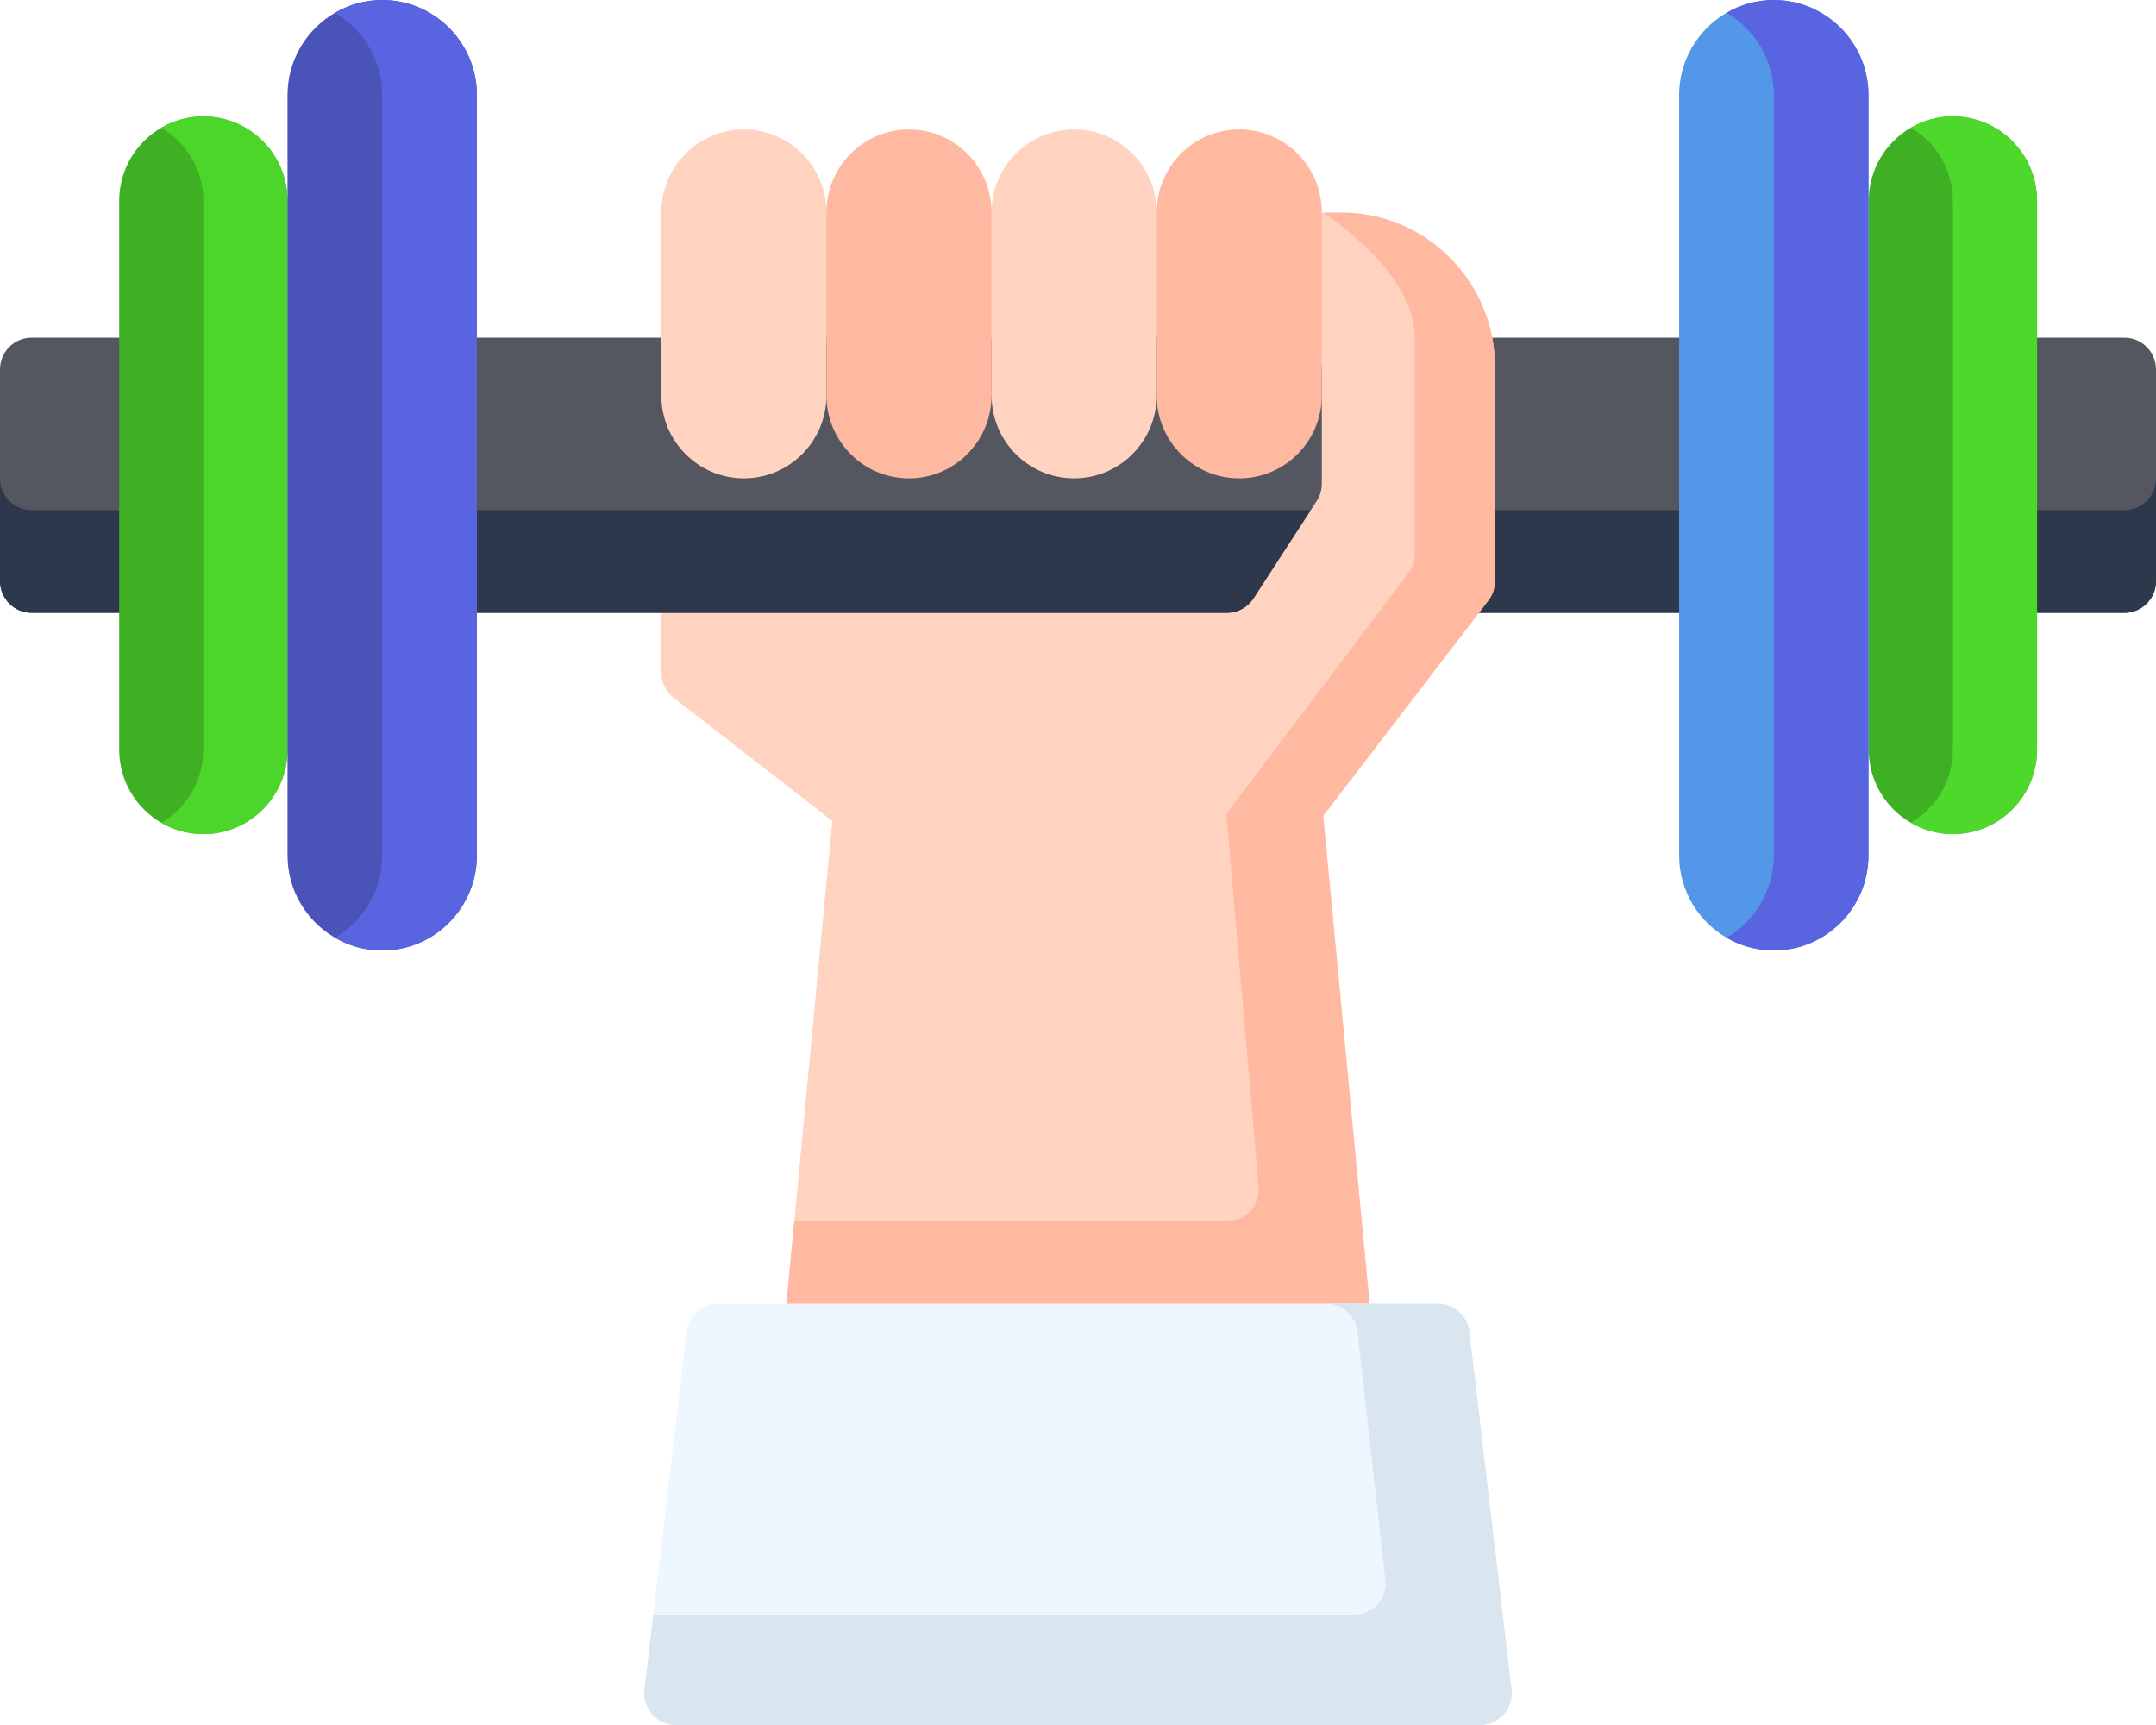
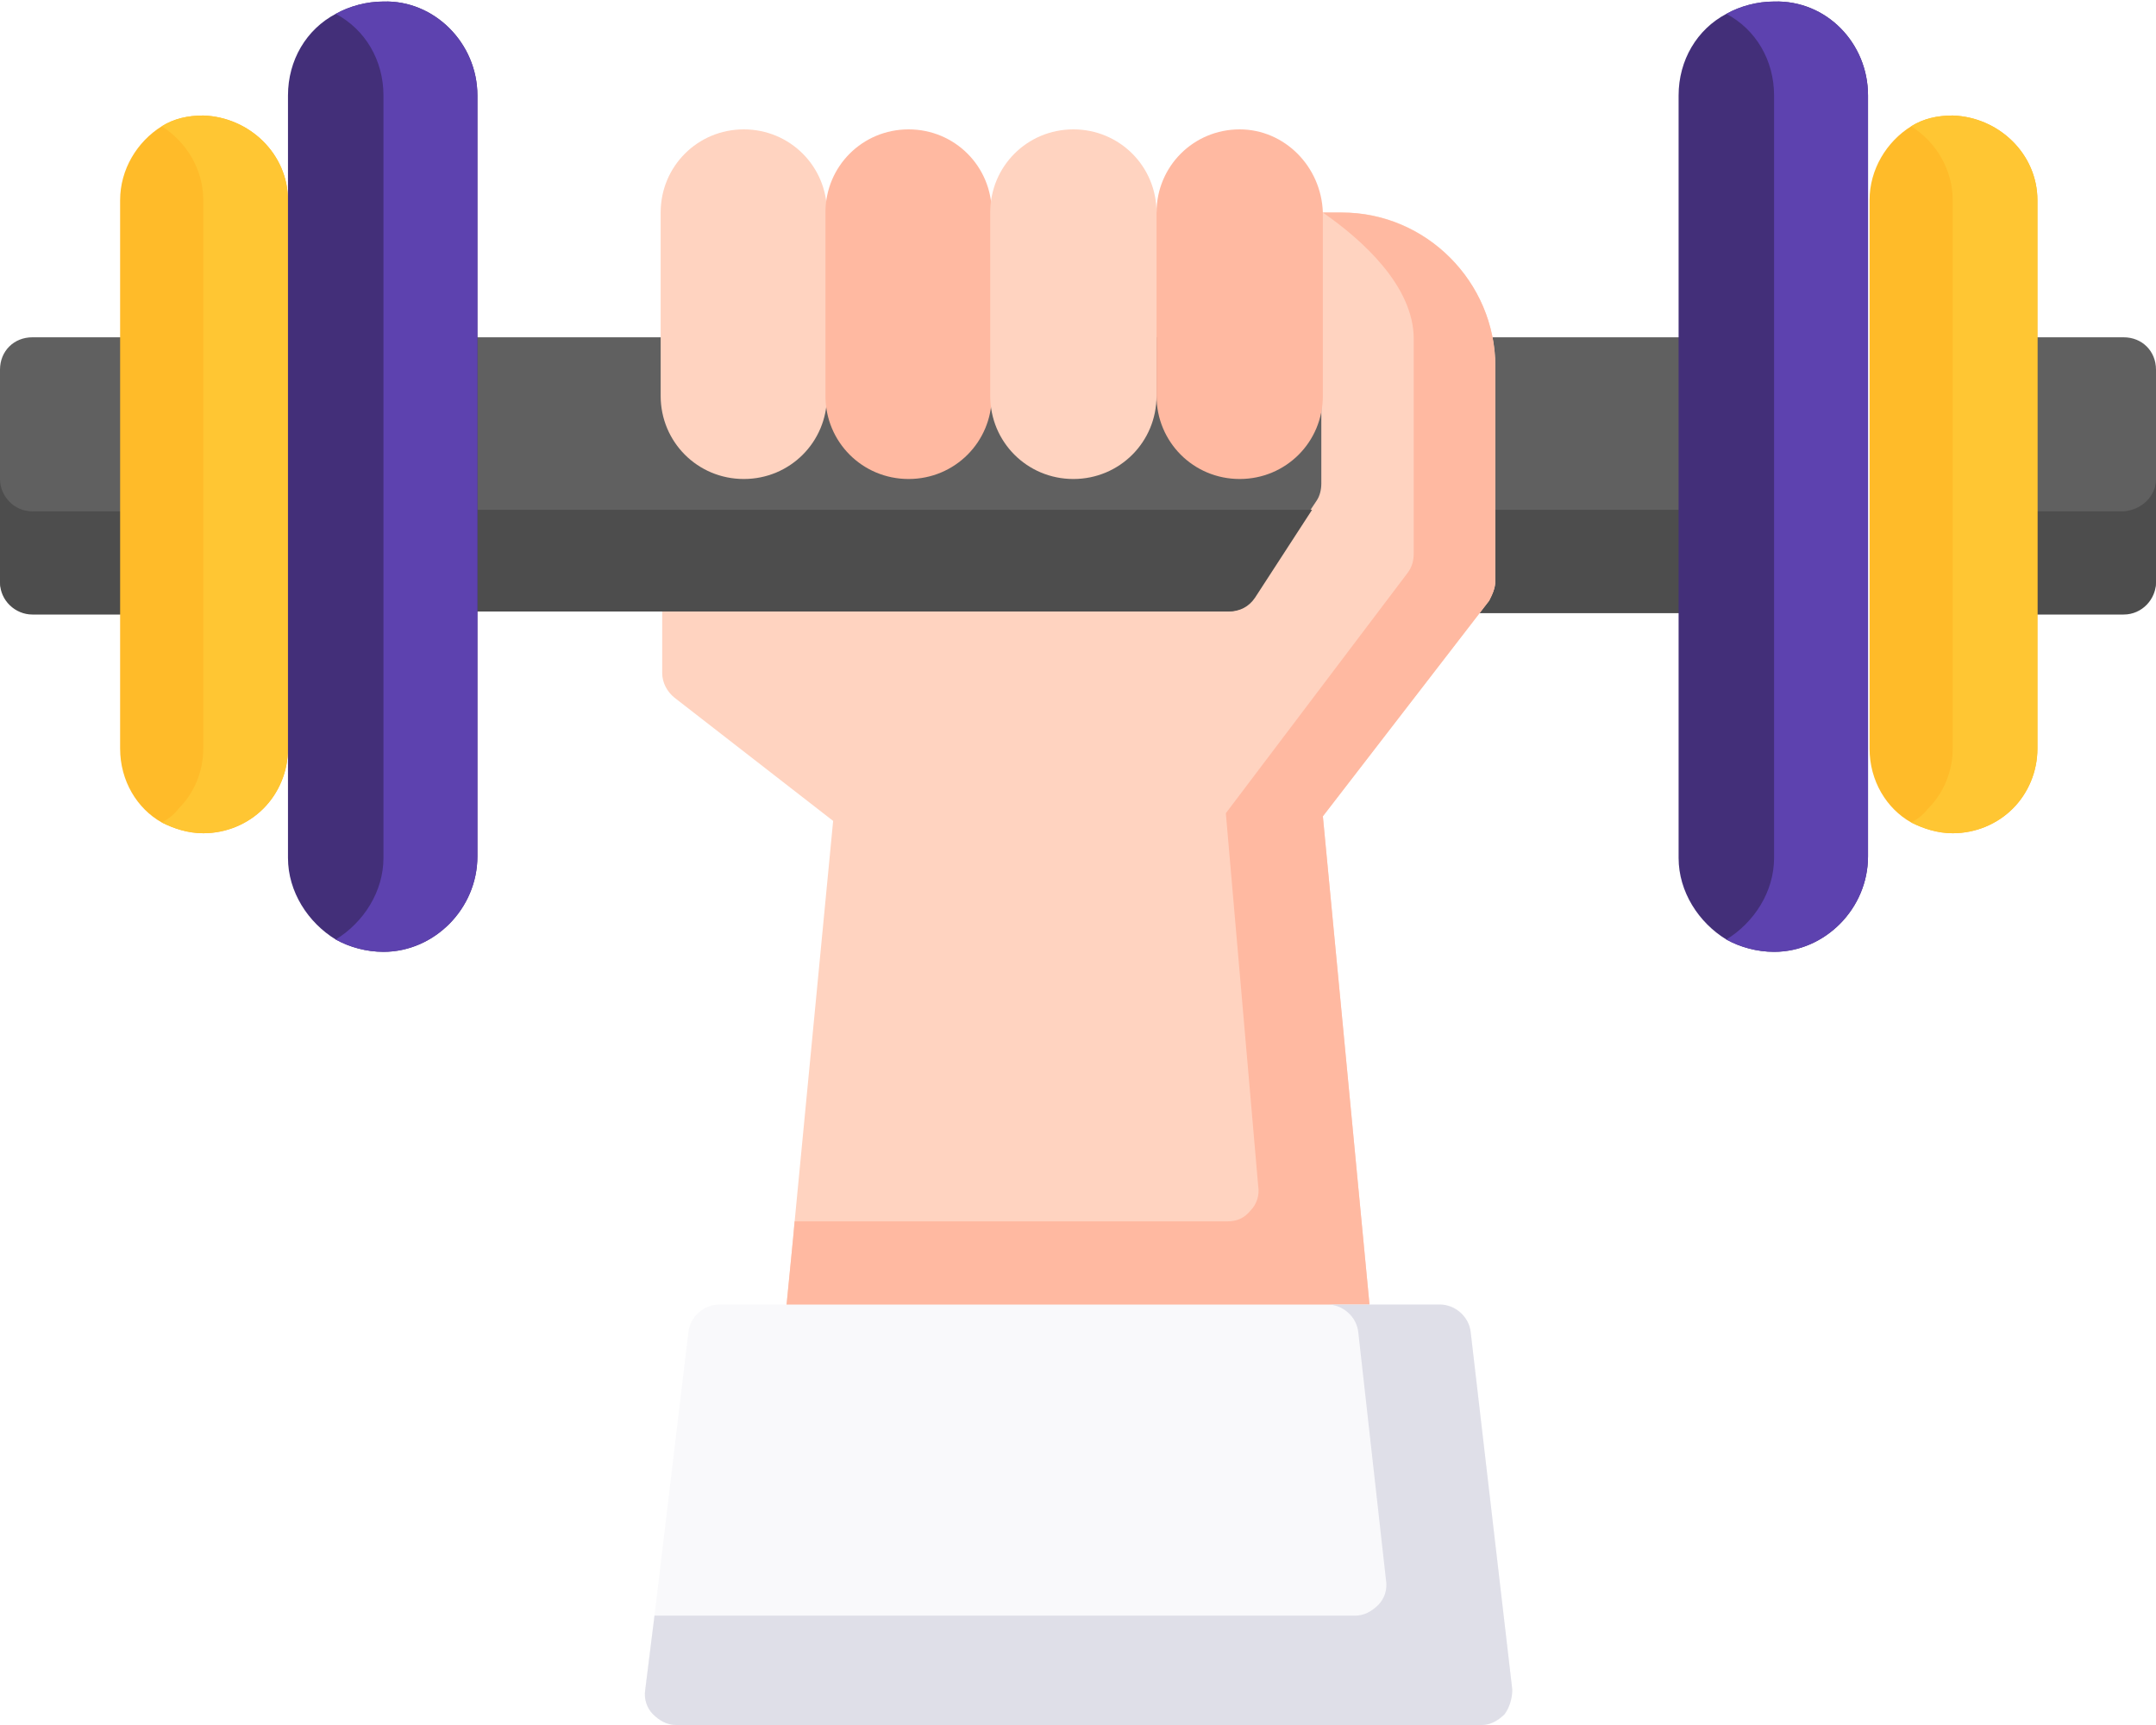
- <svg xmlns="http://www.w3.org/2000/svg" width="140" height="112" viewBox="0 0 140 112" fill="none">
-   <path d="M113.135 23.988V37.73C113.135 38.867 112.216 39.791 111.084 39.791H95.022C93.89 39.791 92.972 38.867 92.972 37.73V23.988C92.972 22.847 93.89 21.927 95.022 21.927H111.084C112.216 21.927 113.135 22.847 113.135 23.988Z" fill="#555760" />
-   <path d="M9.79 21.925H2.051C0.918 21.925 0 22.848 0 23.986V37.728C0 38.867 0.918 39.789 2.051 39.789H9.79C10.922 39.789 11.84 38.867 11.84 37.728V23.986C11.84 22.848 10.922 21.925 9.79 21.925Z" fill="#555760" />
-   <path d="M140 23.988V37.729C140 38.867 139.081 39.791 137.949 39.791H130.211C129.079 39.791 128.16 38.867 128.16 37.729V23.988C128.16 22.847 129.079 21.927 130.211 21.927H137.949C139.081 21.927 140 22.847 140 23.988Z" fill="#555760" />
-   <path d="M140 31.059V37.729C140 38.867 139.081 39.791 137.949 39.791H130.211C129.079 39.791 128.16 38.867 128.16 37.729V31.059C128.16 32.197 129.079 33.12 130.211 33.12H137.949C139.081 33.12 140 32.197 140 31.059Z" fill="#2E384D" />
-   <path d="M11.84 31.058V37.728C11.84 38.866 10.921 39.789 9.789 39.789H2.051C0.919 39.789 0 38.866 0 37.728V31.058C0 32.196 0.919 33.119 2.051 33.119H9.789C10.921 33.119 11.84 32.196 11.84 31.058Z" fill="#2E384D" />
-   <path d="M113.135 33.121V37.73C113.135 38.868 112.216 39.791 111.084 39.791H95.022C93.89 39.791 92.972 38.868 92.972 37.73V33.121H113.135Z" fill="#2E384D" />
-   <path d="M18.671 13.05V48.665C18.671 50.182 18.058 51.554 17.069 52.549C16.081 53.544 14.714 54.157 13.205 54.157C12.21 54.157 11.277 53.89 10.473 53.42C8.838 52.474 7.739 50.699 7.739 48.665V13.05C7.739 11.016 8.838 9.241 10.473 8.295C11.277 7.825 12.21 7.559 13.205 7.559C16.224 7.559 18.671 10.016 18.671 13.05Z" fill="#3FB023" />
-   <path d="M18.671 13.05V48.665C18.671 50.182 18.058 51.554 17.069 52.548C16.081 53.543 14.714 54.156 13.205 54.156C12.21 54.156 11.277 53.89 10.473 53.42C10.889 53.181 11.269 52.886 11.605 52.548C12.592 51.554 13.205 50.182 13.205 48.665V13.05C13.205 11.016 12.106 9.243 10.473 8.295C11.277 7.825 12.21 7.558 13.205 7.558C16.224 7.558 18.671 10.015 18.671 13.05Z" fill="#4CD62B" />
-   <path d="M132.276 13.049V48.664C132.276 50.181 131.663 51.553 130.673 52.548C129.686 53.543 128.319 54.156 126.81 54.156C125.814 54.156 124.882 53.889 124.078 53.419C122.443 52.474 121.344 50.698 121.344 48.664V13.049C121.344 11.015 122.443 9.24 124.078 8.294C124.882 7.824 125.814 7.558 126.81 7.558C129.829 7.558 132.276 10.015 132.276 13.049Z" fill="#3FB023" />
-   <path d="M132.276 13.049V48.664C132.276 50.181 131.663 51.553 130.673 52.548C129.686 53.543 128.319 54.156 126.81 54.156C125.814 54.156 124.882 53.889 124.078 53.419C124.494 53.18 124.874 52.886 125.21 52.548C126.197 51.553 126.81 50.181 126.81 48.664V13.049C126.81 11.015 125.711 9.243 124.078 8.294C124.882 7.824 125.814 7.558 126.81 7.558C129.829 7.558 132.276 10.015 132.276 13.049Z" fill="#4DD82B" />
-   <path d="M97.073 23.806V37.73C97.073 38.183 96.922 38.625 96.646 38.986L85.922 52.974L89.11 86.512C89.165 87.089 88.974 87.664 88.585 88.095C88.197 88.524 87.647 88.769 87.068 88.769H52.932C52.352 88.769 51.803 88.524 51.414 88.095C51.026 87.664 50.835 87.089 50.889 86.512L51.472 80.394L51.576 79.295L54.045 53.299L43.739 45.301C43.236 44.911 42.94 44.309 42.94 43.671V15.867C42.94 14.729 43.859 13.805 44.991 13.805H87.117C92.605 13.805 97.073 18.291 97.073 23.806Z" fill="#FFD3C0" />
-   <path d="M97.073 23.806V37.73C97.073 38.183 96.922 38.625 96.646 38.986L85.922 52.974L89.11 86.512C89.165 87.089 88.974 87.664 88.585 88.095C88.197 88.524 87.647 88.769 87.068 88.769H52.932C52.352 88.769 51.802 88.524 51.414 88.095C51.026 87.664 50.834 87.089 50.889 86.512L51.471 80.394L51.575 79.295H79.685C80.264 79.295 80.814 79.05 81.202 78.622C81.591 78.19 81.782 77.616 81.727 77.039L79.633 52.845L91.451 37.207C91.727 36.847 91.877 36.405 91.877 35.949V22.028C91.877 18.623 88.536 15.611 85.941 13.805H87.117C92.605 13.805 97.073 18.291 97.073 23.806Z" fill="#FFB9A1" />
-   <path d="M85.832 23.988V31.408C85.832 31.807 85.717 32.2 85.498 32.532L85.115 33.121L81.394 38.854C81.016 39.439 80.368 39.791 79.677 39.791H28.916C27.784 39.791 26.865 38.867 26.865 37.73V23.988C26.865 23.436 27.084 22.908 27.474 22.52C27.863 22.133 28.396 21.918 28.94 21.927H83.803C84.927 21.938 85.832 22.858 85.832 23.988Z" fill="#555760" />
-   <path d="M26.865 33.12H85.115L81.394 38.853C81.016 39.439 80.368 39.791 79.677 39.791H28.916C27.784 39.791 26.865 38.867 26.865 37.729V33.12Z" fill="#2E384D" />
-   <path d="M30.967 6.179V55.536C30.967 58.944 28.211 61.714 24.82 61.714C23.702 61.714 22.652 61.412 21.747 60.881C19.909 59.815 18.67 57.82 18.67 55.536V6.179C18.67 3.895 19.909 1.9 21.747 0.833C22.652 0.303 23.702 0.001 24.82 0.001C28.211 0.001 30.967 2.771 30.967 6.179Z" fill="#4953B8" />
-   <path d="M30.967 6.179V55.536C30.967 58.944 28.211 61.714 24.82 61.714C23.702 61.714 22.652 61.412 21.747 60.881C23.581 59.815 24.82 57.817 24.82 55.536V6.179C24.82 3.898 23.581 1.9 21.747 0.833C22.652 0.303 23.702 0.001 24.82 0.001C28.211 0.001 30.967 2.771 30.967 6.179Z" fill="#5965E0" />
-   <path d="M121.33 6.178V55.535C121.33 58.943 118.573 61.714 115.183 61.714C114.064 61.714 113.014 61.411 112.109 60.881C110.272 59.814 109.033 57.819 109.033 55.535V6.178C109.033 3.894 110.272 1.899 112.109 0.833C113.014 0.302 114.064 0 115.183 0C118.573 0 121.33 2.77 121.33 6.178Z" fill="#5297E8" />
-   <path d="M121.33 6.178V55.535C121.33 58.943 118.574 61.714 115.183 61.714C114.065 61.714 113.015 61.411 112.11 60.881C113.945 59.814 115.183 57.816 115.183 55.535V6.178C115.183 3.897 113.945 1.899 112.11 0.833C113.015 0.302 114.065 0 115.183 0C118.574 0 121.33 2.77 121.33 6.178Z" fill="#5965E0" />
-   <path d="M48.303 8.404C45.342 8.404 42.941 10.816 42.941 13.792V25.67C42.941 28.646 45.342 31.058 48.303 31.058C51.264 31.058 53.664 28.646 53.664 25.67V13.792C53.664 10.816 51.264 8.404 48.303 8.404Z" fill="#FFD3C0" />
-   <path d="M59.025 8.404C56.064 8.404 53.664 10.816 53.664 13.792V25.67C53.664 28.646 56.064 31.058 59.025 31.058C61.986 31.058 64.386 28.646 64.386 25.67V13.792C64.386 10.816 61.986 8.404 59.025 8.404Z" fill="#FFB9A1" />
-   <path d="M69.748 8.404C66.787 8.404 64.386 10.816 64.386 13.792V25.67C64.386 28.646 66.787 31.058 69.748 31.058C72.709 31.058 75.109 28.646 75.109 25.67V13.792C75.109 10.816 72.709 8.404 69.748 8.404Z" fill="#FFD3C0" />
-   <path d="M80.471 8.404C77.51 8.404 75.109 10.816 75.109 13.792V25.67C75.109 28.646 77.51 31.058 80.471 31.058C83.432 31.058 85.832 28.646 85.832 25.67V13.792C85.832 10.816 83.431 8.404 80.471 8.404Z" fill="#FFB9A1" />
-   <path d="M97.65 111.307C97.259 111.747 96.701 112 96.116 112H43.884C43.299 112 42.741 111.747 42.35 111.307C41.962 110.868 41.779 110.282 41.847 109.697L42.419 104.854L44.584 86.465C44.705 85.429 45.58 84.646 46.621 84.646H93.379C94.421 84.646 95.296 85.429 95.416 86.465L98.153 109.697C98.222 110.282 98.038 110.868 97.65 111.307Z" fill="#EEF6FF" />
-   <path d="M97.65 111.307C97.259 111.747 96.701 112 96.116 112H43.884C43.299 112 42.741 111.747 42.35 111.307C41.962 110.868 41.779 110.282 41.847 109.697L42.419 104.854H87.921C88.507 104.854 89.064 104.602 89.453 104.162C89.844 103.722 90.024 103.137 89.956 102.551L88.148 86.465C88.025 85.429 87.15 84.646 86.111 84.646H93.379C94.421 84.646 95.296 85.429 95.416 86.465L98.153 109.697C98.222 110.282 98.038 110.868 97.65 111.307Z" fill="#DAE6EF" />
+ <svg xmlns="http://www.w3.org/2000/svg" version="1.1" id="Layer_1" x="0px" y="0px" viewBox="0 0 140 112" style="enable-background:new 0 0 140 112;" xml:space="preserve">
+   <style type="text/css">
+ 	.st0{fill:#606060;}
+ 	.st1{fill:#4D4D4D;}
+ 	.st2{fill:#FFBB29;}
+ 	.st3{fill:#FFC633;}
+ 	.st4{fill:#FFD3C0;}
+ 	.st5{fill:#FFB9A1;}
+ 	.st6{fill:#432F79;}
+ 	.st7{fill:#5D42AF;}
+ 	.st8{fill:#F9F9FB;}
+ 	.st9{fill:#DFDFE8;}
+ </style>
+   <path class="st0" d="M113.1,24v13.7c0,1.1-0.9,2.1-2.1,2.1H95c-1.1,0-2.1-0.9-2.1-2.1V24c0-1.1,0.9-2.1,2.1-2.1h16.1  C112.2,21.9,113.1,22.8,113.1,24z" />
+   <path class="st0" d="M9.8,21.9H2.1C0.9,21.9,0,22.8,0,24v13.7c0,1.1,0.9,2.1,2.1,2.1h7.7c1.1,0,2.1-0.9,2.1-2.1V24  C11.8,22.8,10.9,21.9,9.8,21.9z" />
+   <path class="st0" d="M140,24v13.7c0,1.1-0.9,2.1-2.1,2.1h-7.7c-1.1,0-2.1-0.9-2.1-2.1V24c0-1.1,0.9-2.1,2.1-2.1h7.7  C139.1,21.9,140,22.8,140,24z" />
+   <path class="st1" d="M140,31.1v6.7c0,1.1-0.9,2.1-2.1,2.1h-7.7c-1.1,0-2.1-0.9-2.1-2.1v-6.7c0,1.1,0.9,2.1,2.1,2.1h7.7  C139.1,33.1,140,32.2,140,31.1z" />
+   <path class="st1" d="M11.8,31.1v6.7c0,1.1-0.9,2.1-2.1,2.1H2.1C1,39.9,0,39,0,37.8v-6.7c0,1.1,0.9,2.1,2.1,2.1h7.7  C10.9,33.1,11.8,32.2,11.8,31.1z" />
+   <path class="st1" d="M113.1,33.1v4.6c0,1.1-0.9,2.1-2.1,2.1H95c-1.1,0-2.1-0.9-2.1-2.1v-4.6H113.1z" />
+   <path class="st2" d="M18.7,13v35.6c0,1.5-0.6,2.9-1.6,3.9s-2.4,1.6-3.9,1.6c-1,0-1.9-0.3-2.7-0.7c-1.6-0.9-2.7-2.7-2.7-4.8V13  c0-2,1.1-3.8,2.7-4.8c0.8-0.5,1.7-0.7,2.7-0.7C16.2,7.6,18.7,10,18.7,13z" />
+   <path class="st3" d="M18.7,13v35.6c0,1.5-0.6,2.9-1.6,3.9s-2.4,1.6-3.9,1.6c-1,0-1.9-0.3-2.7-0.7c0.4-0.2,0.8-0.5,1.1-0.9  c1-1,1.6-2.4,1.6-3.9V13c0-2-1.1-3.8-2.7-4.8c0.8-0.5,1.7-0.7,2.7-0.7C16.2,7.6,18.7,10,18.7,13z" />
+   <path class="st2" d="M132.3,13v35.6c0,1.5-0.6,2.9-1.6,3.9s-2.4,1.6-3.9,1.6c-1,0-1.9-0.3-2.7-0.7c-1.6-0.9-2.7-2.7-2.7-4.8V13  c0-2,1.1-3.8,2.7-4.8c0.8-0.5,1.7-0.7,2.7-0.7C129.8,7.6,132.3,10,132.3,13z" />
+   <path class="st3" d="M132.3,13v35.6c0,1.5-0.6,2.9-1.6,3.9s-2.4,1.6-3.9,1.6c-1,0-1.9-0.3-2.7-0.7c0.4-0.2,0.8-0.5,1.1-0.9  c1-1,1.6-2.4,1.6-3.9V13c0-2-1.1-3.8-2.7-4.8c0.8-0.5,1.7-0.7,2.7-0.7C129.8,7.6,132.3,10,132.3,13z" />
+   <path class="st4" d="M97.1,23.8v13.9c0,0.5-0.2,0.9-0.4,1.3L85.9,53l3.2,33.5c0.1,0.6-0.1,1.2-0.5,1.6s-0.9,0.7-1.5,0.7H52.9  c-0.6,0-1.1-0.2-1.5-0.7c-0.4-0.4-0.6-1-0.5-1.6l0.6-6.1l0.1-1.1l2.5-26l-10.3-8c-0.5-0.4-0.8-1-0.8-1.6V15.9c0-1.1,0.9-2.1,2.1-2.1  h42.1C92.6,13.8,97.1,18.3,97.1,23.8z" />
+   <path class="st5" d="M97.1,23.8v13.9c0,0.5-0.2,0.9-0.4,1.3L85.9,53l3.2,33.5c0.1,0.6-0.1,1.2-0.5,1.6s-0.9,0.7-1.5,0.7H52.9  c-0.6,0-1.1-0.2-1.5-0.7c-0.4-0.4-0.6-1-0.5-1.6l0.6-6.1l0.1-1.1h28.1c0.6,0,1.1-0.2,1.5-0.7c0.4-0.4,0.6-1,0.5-1.6l-2.1-24.2  l11.8-15.6c0.3-0.4,0.4-0.8,0.4-1.3V22c0-3.4-3.3-6.4-5.9-8.2h1.2C92.6,13.8,97.1,18.3,97.1,23.8z" />
+   <path class="st0" d="M85.8,24v7.4c0,0.4-0.1,0.8-0.3,1.1l-0.4,0.6l-3.7,5.7c-0.4,0.6-1,0.9-1.7,0.9H28.9c-1.1,0-2.1-0.9-2.1-2.1V24  c0-0.6,0.2-1.1,0.6-1.5s0.9-0.6,1.5-0.6h54.9C84.9,21.9,85.8,22.9,85.8,24z" />
+   <path class="st1" d="M26.9,33.1h58.3l-3.7,5.7c-0.4,0.6-1,0.9-1.7,0.9H28.9c-1.1,0-2.1-0.9-2.1-2.1v-4.5H26.9z" />
+   <path class="st6" d="M31,6.2v49.4c0,3.4-2.8,6.2-6.1,6.2c-1.1,0-2.2-0.3-3.1-0.8c-1.8-1.1-3.1-3.1-3.1-5.3V6.2  c0-2.3,1.2-4.3,3.1-5.3c0.9-0.5,2-0.8,3.1-0.8C28.2,0,31,2.8,31,6.2z" />
+   <path class="st7" d="M31,6.2v49.4c0,3.4-2.8,6.2-6.1,6.2c-1.1,0-2.2-0.3-3.1-0.8c1.8-1.1,3.1-3.1,3.1-5.3V6.2c0-2.3-1.2-4.3-3.1-5.3  c0.9-0.5,2-0.8,3.1-0.8C28.2,0,31,2.8,31,6.2z" />
+   <path class="st6" d="M121.3,6.2v49.4c0,3.4-2.8,6.2-6.1,6.2c-1.1,0-2.2-0.3-3.1-0.8c-1.8-1.1-3.1-3.1-3.1-5.3V6.2  c0-2.3,1.2-4.3,3.1-5.3c0.9-0.5,2-0.8,3.1-0.8C118.6,0,121.3,2.8,121.3,6.2z" />
+   <path class="st7" d="M121.3,6.2v49.4c0,3.4-2.8,6.2-6.1,6.2c-1.1,0-2.2-0.3-3.1-0.8c1.8-1.1,3.1-3.1,3.1-5.3V6.2  c0-2.3-1.2-4.3-3.1-5.3c0.9-0.5,2-0.8,3.1-0.8C118.6,0,121.3,2.8,121.3,6.2z" />
+   <path class="st4" d="M48.3,8.4c-3,0-5.4,2.4-5.4,5.4v11.9c0,3,2.4,5.4,5.4,5.4s5.4-2.4,5.4-5.4V13.8C53.7,10.8,51.3,8.4,48.3,8.4z" />
+   <path class="st5" d="M59,8.4c-3,0-5.4,2.4-5.4,5.4v11.9c0,3,2.4,5.4,5.4,5.4s5.4-2.4,5.4-5.4V13.8C64.4,10.8,62,8.4,59,8.4z" />
+   <path class="st4" d="M69.7,8.4c-3,0-5.4,2.4-5.4,5.4v11.9c0,3,2.4,5.4,5.4,5.4s5.4-2.4,5.4-5.4V13.8C75.1,10.8,72.7,8.4,69.7,8.4z" />
+   <path class="st5" d="M80.5,8.4c-3,0-5.4,2.4-5.4,5.4v11.9c0,3,2.4,5.4,5.4,5.4s5.4-2.4,5.4-5.4V13.8C85.8,10.8,83.4,8.4,80.5,8.4z" />
+   <path class="st8" d="M97.7,111.3c-0.4,0.4-0.9,0.7-1.5,0.7H43.9c-0.6,0-1.1-0.3-1.5-0.7c-0.4-0.4-0.6-1-0.5-1.6l0.6-4.8l2.2-18.4  c0.1-1,1-1.8,2-1.8h46.8c1,0,1.9,0.8,2,1.8l2.7,23.2C98.2,110.3,98,110.9,97.7,111.3z" />
+   <path class="st9" d="M97.7,111.3c-0.4,0.4-0.9,0.7-1.5,0.7H43.9c-0.6,0-1.1-0.3-1.5-0.7c-0.4-0.4-0.6-1-0.5-1.6l0.6-4.8H88  c0.6,0,1.1-0.3,1.5-0.7c0.4-0.4,0.6-1,0.5-1.6l-1.8-16.1c-0.1-1-1-1.8-2-1.8h7.3c1,0,1.9,0.8,2,1.8l2.7,23.2  C98.2,110.3,98,110.9,97.7,111.3z" />
</svg>
